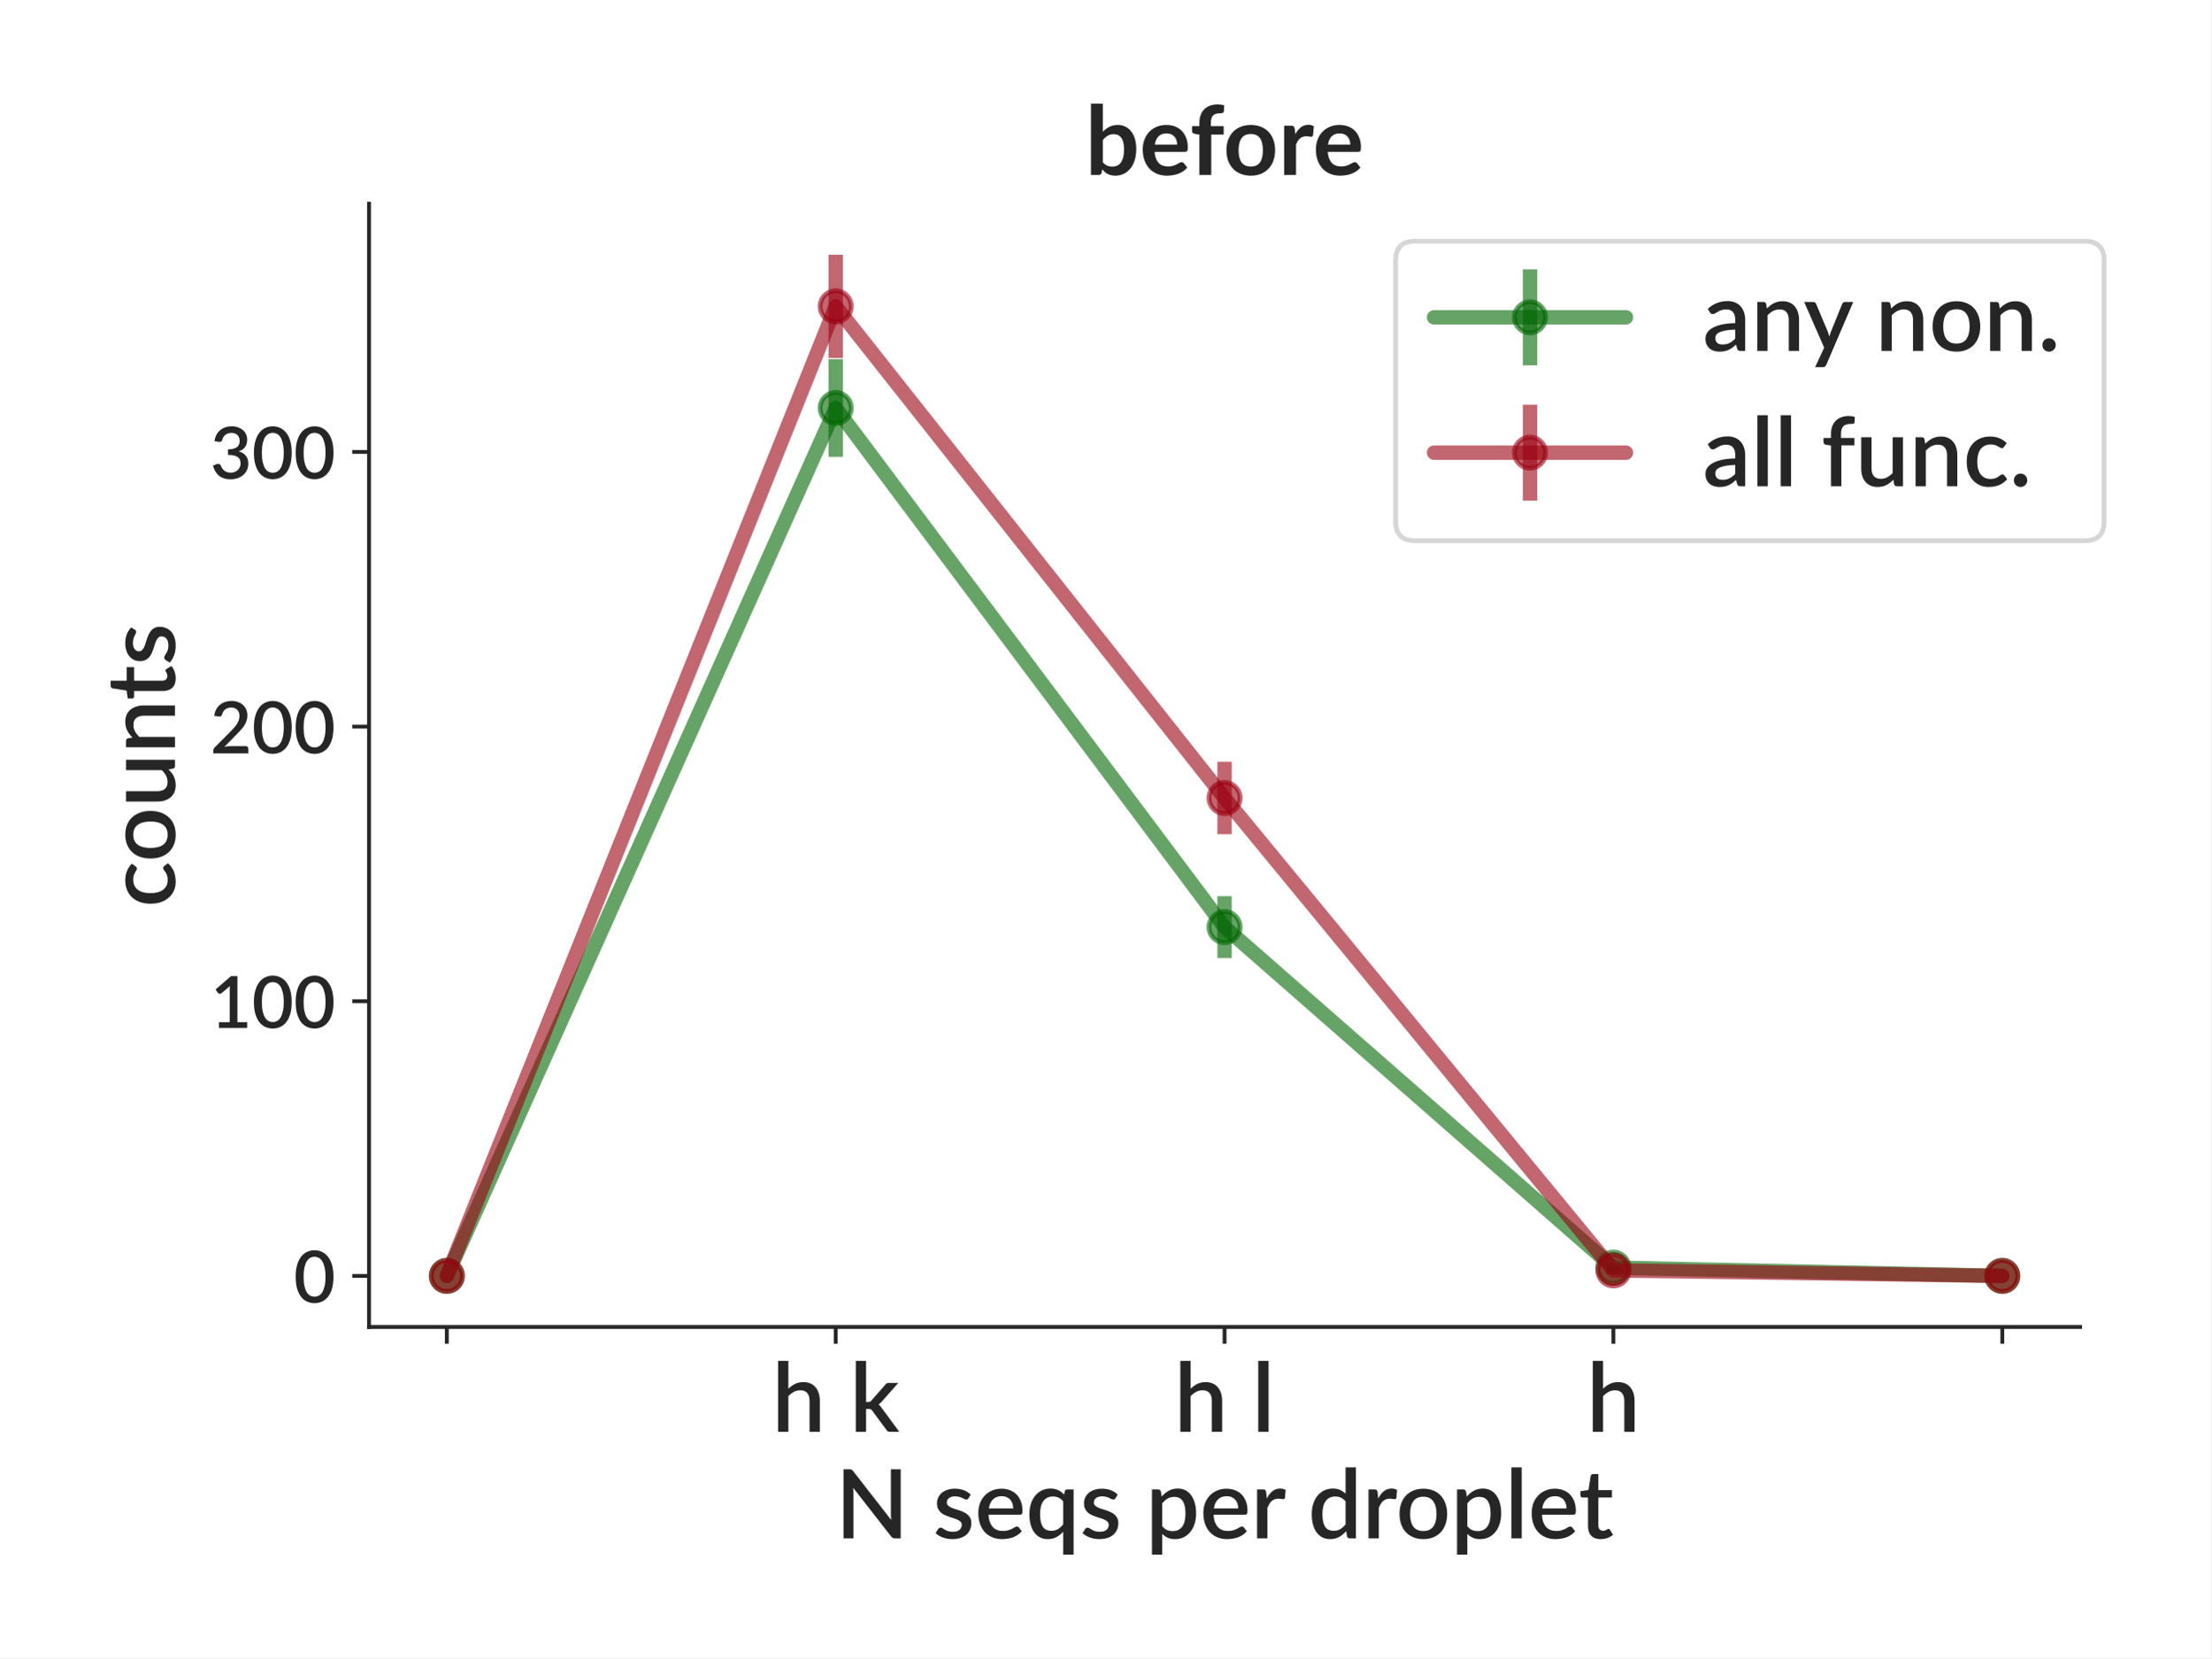
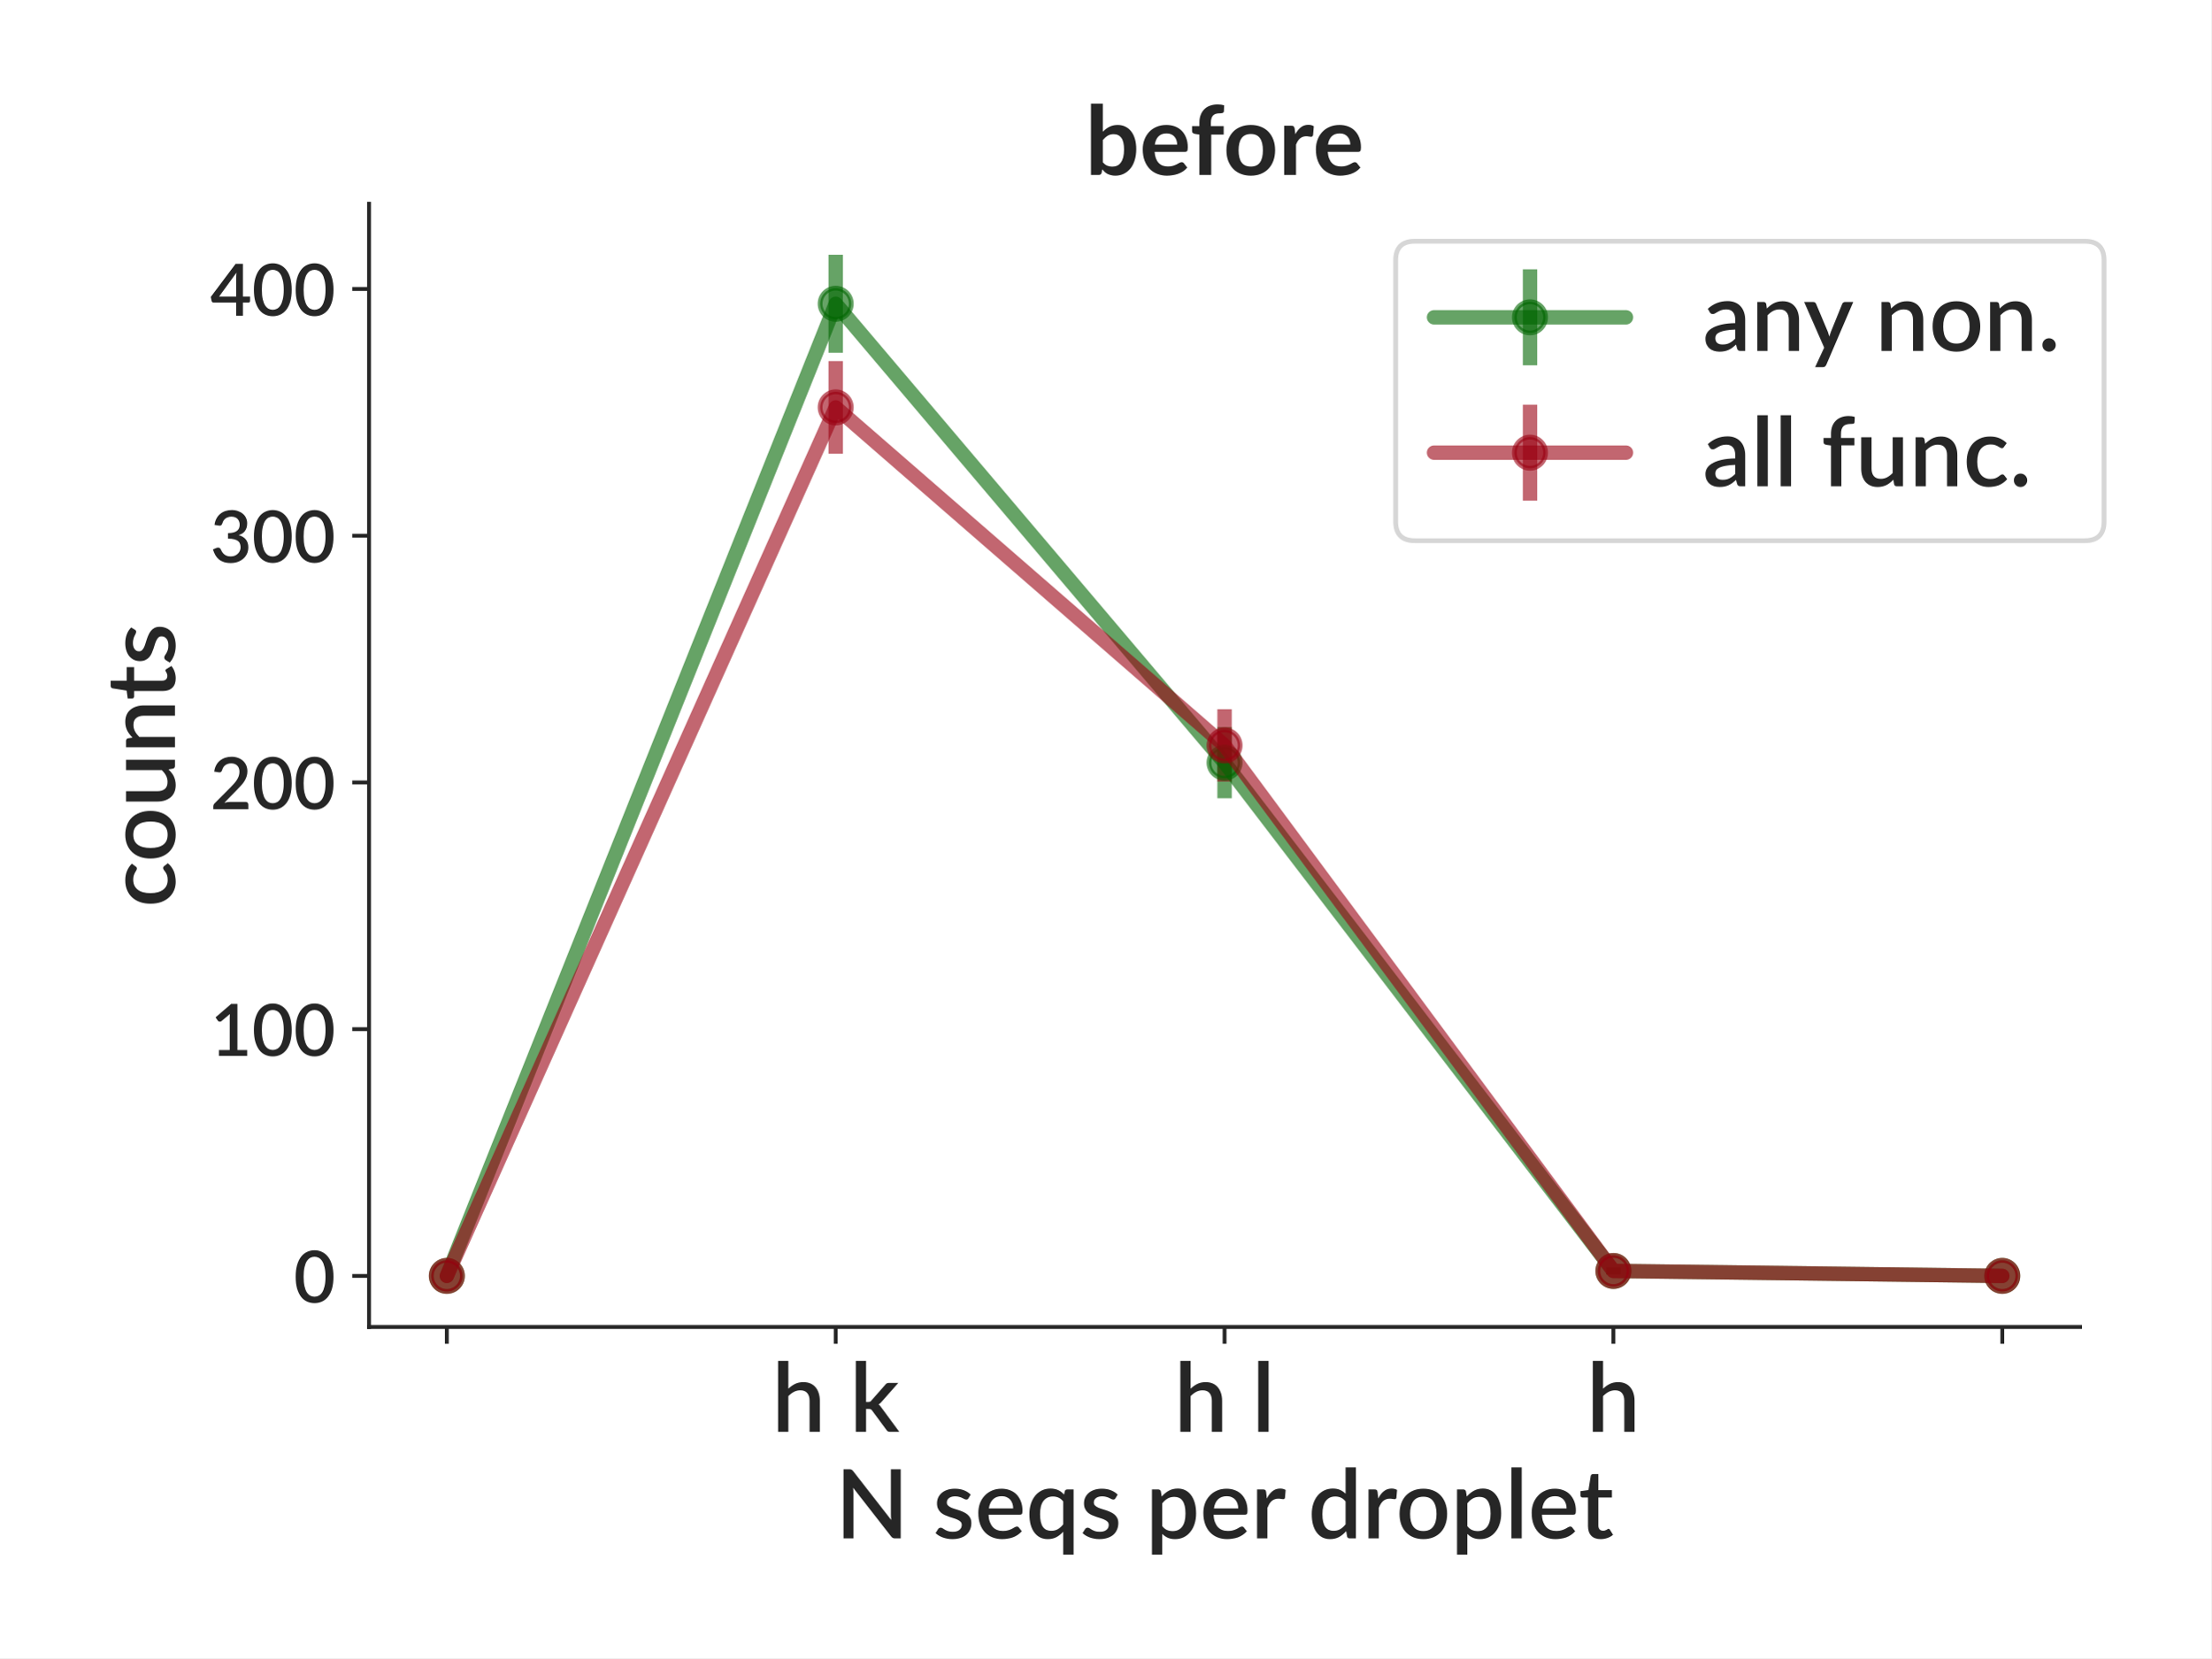
<svg xmlns="http://www.w3.org/2000/svg" xmlns:xlink="http://www.w3.org/1999/xlink" height="345.6pt" version="1.1" viewBox="0 0 460.8 345.6" width="460.8pt">
  <defs>
    <style type="text/css">
*{stroke-linecap:butt;stroke-linejoin:round;}
  </style>
  </defs>
  <g id="figure_1">
    <g id="patch_1">
      <path d="M 0 345.6  L 460.8 345.6  L 460.8 0  L 0 0  z " style="fill:#ffffff;" />
    </g>
    <g id="axes_1">
      <g id="patch_2">
        <path d="M 76.909 276.581  L 433.492 276.581  L 433.492 42.459  L 76.909 42.459  z " style="fill:#ffffff;" />
      </g>
      <g id="matplotlib.axis_1">
        <g id="xtick_1">
          <g id="line2d_1">
            <defs>
-               <path d="M 0 0  L 0 3.5  " id="mb22d1c3b87" style="stroke:#262626;stroke-width:0.8;" />
+               <path d="M 0 0  L 0 3.5  " id="m95fcdef241" style="stroke:#262626;stroke-width:0.8;" />
            </defs>
            <g>
-               <use style="fill:#262626;stroke:#262626;stroke-width:0.8;" x="93.118" xlink:href="#mb22d1c3b87" y="276.581" />
+               <use style="fill:#262626;stroke:#262626;stroke-width:0.8;" x="93.118" xlink:href="#m95fcdef241" y="276.581" />
            </g>
          </g>
        </g>
        <g id="xtick_2">
          <g id="line2d_2">
            <g>
-               <use style="fill:#262626;stroke:#262626;stroke-width:0.8;" x="174.159" xlink:href="#mb22d1c3b87" y="276.581" />
+               <use style="fill:#262626;stroke:#262626;stroke-width:0.8;" x="174.159" xlink:href="#m95fcdef241" y="276.581" />
            </g>
          </g>
          <g id="text_1">
            <text style="fill:#262626;font-family:Lato;font-size:20px;font-style:normal;font-weight:600;text-anchor:middle;" transform="rotate(-0, 174.1592, 298.4406)" x="174.159" y="298.441">h k</text>
          </g>
        </g>
        <g id="xtick_3">
          <g id="line2d_3">
            <g>
-               <use style="fill:#262626;stroke:#262626;stroke-width:0.8;" x="255.201" xlink:href="#mb22d1c3b87" y="276.581" />
+               <use style="fill:#262626;stroke:#262626;stroke-width:0.8;" x="255.201" xlink:href="#m95fcdef241" y="276.581" />
            </g>
          </g>
          <g id="text_2">
            <text style="fill:#262626;font-family:Lato;font-size:20px;font-style:normal;font-weight:600;text-anchor:middle;" transform="rotate(-0, 255.2007, 298.4406)" x="255.201" y="298.441">h l</text>
          </g>
        </g>
        <g id="xtick_4">
          <g id="line2d_4">
            <g>
-               <use style="fill:#262626;stroke:#262626;stroke-width:0.8;" x="336.242" xlink:href="#mb22d1c3b87" y="276.581" />
+               <use style="fill:#262626;stroke:#262626;stroke-width:0.8;" x="336.242" xlink:href="#m95fcdef241" y="276.581" />
            </g>
          </g>
          <g id="text_3">
            <text style="fill:#262626;font-family:Lato;font-size:20px;font-style:normal;font-weight:600;text-anchor:middle;" transform="rotate(-0, 336.2422, 298.4406)" x="336.242" y="298.441">h</text>
          </g>
        </g>
        <g id="xtick_5">
          <g id="line2d_5">
            <g>
-               <use style="fill:#262626;stroke:#262626;stroke-width:0.8;" x="417.284" xlink:href="#mb22d1c3b87" y="276.581" />
+               <use style="fill:#262626;stroke:#262626;stroke-width:0.8;" x="417.284" xlink:href="#m95fcdef241" y="276.581" />
            </g>
          </g>
        </g>
        <g id="text_4">
          <text style="fill:#262626;font-family:Lato;font-size:20px;font-style:normal;font-weight:600;text-anchor:middle;" transform="rotate(-0, 255.2007, 320.65)" x="255.201" y="320.65">N seqs per droplet</text>
        </g>
      </g>
      <g id="matplotlib.axis_2">
        <g id="ytick_1">
          <g id="line2d_6">
            <defs>
-               <path d="M 0 0  L -3.5 0  " id="m05bf13847d" style="stroke:#262626;stroke-width:0.8;" />
+               <path d="M 0 0  L -3.5 0  " id="m45f09284af" style="stroke:#262626;stroke-width:0.8;" />
            </defs>
            <g>
-               <use style="fill:#262626;stroke:#262626;stroke-width:0.8;" x="76.909" xlink:href="#m05bf13847d" y="265.939" />
+               <use style="fill:#262626;stroke:#262626;stroke-width:0.8;" x="76.909" xlink:href="#m45f09284af" y="265.939" />
            </g>
          </g>
          <g id="text_5">
            <text style="fill:#262626;font-family:Lato;font-size:15px;font-style:normal;font-weight:600;text-anchor:end;" transform="rotate(-0, 69.90937, 271.5116)" x="69.909" y="271.512">0</text>
          </g>
        </g>
        <g id="ytick_2">
          <g id="line2d_7">
            <g>
-               <use style="fill:#262626;stroke:#262626;stroke-width:0.8;" x="76.909" xlink:href="#m05bf13847d" y="208.692" />
+               <use style="fill:#262626;stroke:#262626;stroke-width:0.8;" x="76.909" xlink:href="#m45f09284af" y="214.51" />
            </g>
          </g>
          <g id="text_6">
-             <text style="fill:#262626;font-family:Lato;font-size:15px;font-style:normal;font-weight:600;text-anchor:end;" transform="rotate(-0, 69.90937, 214.2645)" x="69.909" y="214.264">100</text>
+             <text style="fill:#262626;font-family:Lato;font-size:15px;font-style:normal;font-weight:600;text-anchor:end;" transform="rotate(-0, 69.90937, 220.0827)" x="69.909" y="220.083">100</text>
          </g>
        </g>
        <g id="ytick_3">
          <g id="line2d_8">
            <g>
-               <use style="fill:#262626;stroke:#262626;stroke-width:0.8;" x="76.909" xlink:href="#m05bf13847d" y="151.445" />
+               <use style="fill:#262626;stroke:#262626;stroke-width:0.8;" x="76.909" xlink:href="#m45f09284af" y="163.082" />
            </g>
          </g>
          <g id="text_7">
-             <text style="fill:#262626;font-family:Lato;font-size:15px;font-style:normal;font-weight:600;text-anchor:end;" transform="rotate(-0, 69.90937, 157.0174)" x="69.909" y="157.017">200</text>
+             <text style="fill:#262626;font-family:Lato;font-size:15px;font-style:normal;font-weight:600;text-anchor:end;" transform="rotate(-0, 69.90937, 168.6539)" x="69.909" y="168.654">200</text>
          </g>
        </g>
        <g id="ytick_4">
          <g id="line2d_9">
            <g>
-               <use style="fill:#262626;stroke:#262626;stroke-width:0.8;" x="76.909" xlink:href="#m05bf13847d" y="94.198" />
+               <use style="fill:#262626;stroke:#262626;stroke-width:0.8;" x="76.909" xlink:href="#m45f09284af" y="111.653" />
            </g>
          </g>
          <g id="text_8">
-             <text style="fill:#262626;font-family:Lato;font-size:15px;font-style:normal;font-weight:600;text-anchor:end;" transform="rotate(-0, 69.90937, 99.77027)" x="69.909" y="99.77">300</text>
-           </g>
-         </g>
-         <g id="text_9">
+             <text style="fill:#262626;font-family:Lato;font-size:15px;font-style:normal;font-weight:600;text-anchor:end;" transform="rotate(-0, 69.90937, 117.225)" x="69.909" y="117.225">300</text>
+           </g>
+         </g>
+         <g id="ytick_5">
+           <g id="line2d_10">
+             <g>
+               <use style="fill:#262626;stroke:#262626;stroke-width:0.8;" x="76.909" xlink:href="#m45f09284af" y="60.224" />
+             </g>
+           </g>
+           <g id="text_9">
+             <text style="fill:#262626;font-family:Lato;font-size:15px;font-style:normal;font-weight:600;text-anchor:end;" transform="rotate(-0, 69.90937, 65.79615)" x="69.909" y="65.796">400</text>
+           </g>
+         </g>
+         <g id="text_10">
          <text style="fill:#262626;font-family:Lato;font-size:20px;font-style:normal;font-weight:600;text-anchor:middle;" transform="rotate(-90, 36.45938, 159.5203)" x="36.459" y="159.52">counts</text>
        </g>
      </g>
      <g id="LineCollection_1">
-         <path clip-path="url(#p9d71547f4c)" d="M 93.118 265.939  L 93.118 265.939  " style="fill:none;stroke:#006600;stroke-opacity:0.6;stroke-width:3;" />
-         <path clip-path="url(#p9d71547f4c)" d="M 174.159 95.215  L 174.159 74.862  " style="fill:none;stroke:#006600;stroke-opacity:0.6;stroke-width:3;" />
-         <path clip-path="url(#p9d71547f4c)" d="M 255.201 199.687  L 255.201 186.784  " style="fill:none;stroke:#006600;stroke-opacity:0.6;stroke-width:3;" />
-         <path clip-path="url(#p9d71547f4c)" d="M 336.242 265.213  L 336.242 263.23  " style="fill:none;stroke:#006600;stroke-opacity:0.6;stroke-width:3;" />
-         <path clip-path="url(#p9d71547f4c)" d="M 417.284 265.939  L 417.284 265.939  " style="fill:none;stroke:#006600;stroke-opacity:0.6;stroke-width:3;" />
+         <path clip-path="url(#p370c54109d)" d="M 93.118 265.939  L 93.118 265.939  " style="fill:none;stroke:#006600;stroke-opacity:0.6;stroke-width:3;" />
+         <path clip-path="url(#p370c54109d)" d="M 174.159 73.518  L 174.159 53.101  " style="fill:none;stroke:#006600;stroke-opacity:0.6;stroke-width:3;" />
+         <path clip-path="url(#p370c54109d)" d="M 255.201 166.384  L 255.201 151.55  " style="fill:none;stroke:#006600;stroke-opacity:0.6;stroke-width:3;" />
+         <path clip-path="url(#p370c54109d)" d="M 336.242 265.638  L 336.242 264.183  " style="fill:none;stroke:#006600;stroke-opacity:0.6;stroke-width:3;" />
+         <path clip-path="url(#p370c54109d)" d="M 417.284 265.939  L 417.284 265.939  " style="fill:none;stroke:#006600;stroke-opacity:0.6;stroke-width:3;" />
      </g>
      <g id="LineCollection_2">
-         <path clip-path="url(#p9d71547f4c)" d="M 93.118 265.939  L 93.118 265.939  " style="fill:none;stroke:#990012;stroke-opacity:0.6;stroke-width:3;" />
-         <path clip-path="url(#p9d71547f4c)" d="M 174.159 74.613  L 174.159 53.101  " style="fill:none;stroke:#990012;stroke-opacity:0.6;stroke-width:3;" />
-         <path clip-path="url(#p9d71547f4c)" d="M 255.201 173.881  L 255.201 158.778  " style="fill:none;stroke:#990012;stroke-opacity:0.6;stroke-width:3;" />
-         <path clip-path="url(#p9d71547f4c)" d="M 336.242 265.604  L 336.242 263.985  " style="fill:none;stroke:#990012;stroke-opacity:0.6;stroke-width:3;" />
-         <path clip-path="url(#p9d71547f4c)" d="M 417.284 265.939  L 417.284 265.939  " style="fill:none;stroke:#990012;stroke-opacity:0.6;stroke-width:3;" />
-       </g>
-       <g id="line2d_10">
-         <path clip-path="url(#p9d71547f4c)" d="M 93.118 265.939  L 174.159 85.038  L 255.201 193.236  L 336.242 264.222  L 417.284 265.939  " style="fill:none;stroke:#006600;stroke-linecap:round;stroke-opacity:0.6;stroke-width:3;" />
+         <path clip-path="url(#p370c54109d)" d="M 93.118 265.939  L 93.118 265.939  " style="fill:none;stroke:#990012;stroke-opacity:0.6;stroke-width:3;" />
+         <path clip-path="url(#p370c54109d)" d="M 174.159 94.559  L 174.159 75.261  " style="fill:none;stroke:#990012;stroke-opacity:0.6;stroke-width:3;" />
+         <path clip-path="url(#p370c54109d)" d="M 255.201 162.908  L 255.201 147.826  " style="fill:none;stroke:#990012;stroke-opacity:0.6;stroke-width:3;" />
+         <path clip-path="url(#p370c54109d)" d="M 336.242 265.638  L 336.242 264.183  " style="fill:none;stroke:#990012;stroke-opacity:0.6;stroke-width:3;" />
+         <path clip-path="url(#p370c54109d)" d="M 417.284 265.939  L 417.284 265.939  " style="fill:none;stroke:#990012;stroke-opacity:0.6;stroke-width:3;" />
+       </g>
+       <g id="line2d_11">
+         <path clip-path="url(#p370c54109d)" d="M 93.118 265.939  L 174.159 63.31  L 255.201 158.967  L 336.242 264.911  L 417.284 265.939  " style="fill:none;stroke:#006600;stroke-linecap:round;stroke-opacity:0.6;stroke-width:3;" />
        <defs>
-           <path d="M 0 3.25  C 0.862 3.25 1.689 2.908 2.298 2.298  C 2.908 1.689 3.25 0.862 3.25 0  C 3.25 -0.862 2.908 -1.689 2.298 -2.298  C 1.689 -2.908 0.862 -3.25 0 -3.25  C -0.862 -3.25 -1.689 -2.908 -2.298 -2.298  C -2.908 -1.689 -3.25 -0.862 -3.25 0  C -3.25 0.862 -2.908 1.689 -2.298 2.298  C -1.689 2.908 -0.862 3.25 0 3.25  z " id="m59baa4d837" style="stroke:#006600;stroke-opacity:0.6;" />
+           <path d="M 0 3.25  C 0.862 3.25 1.689 2.908 2.298 2.298  C 2.908 1.689 3.25 0.862 3.25 0  C 3.25 -0.862 2.908 -1.689 2.298 -2.298  C 1.689 -2.908 0.862 -3.25 0 -3.25  C -0.862 -3.25 -1.689 -2.908 -2.298 -2.298  C -2.908 -1.689 -3.25 -0.862 -3.25 0  C -3.25 0.862 -2.908 1.689 -2.298 2.298  C -1.689 2.908 -0.862 3.25 0 3.25  z " id="me62b5a9766" style="stroke:#006600;stroke-opacity:0.6;" />
        </defs>
-         <g clip-path="url(#p9d71547f4c)">
-           <use style="fill:#006600;fill-opacity:0.6;stroke:#006600;stroke-opacity:0.6;" x="93.118" xlink:href="#m59baa4d837" y="265.939" />
-           <use style="fill:#006600;fill-opacity:0.6;stroke:#006600;stroke-opacity:0.6;" x="174.159" xlink:href="#m59baa4d837" y="85.038" />
-           <use style="fill:#006600;fill-opacity:0.6;stroke:#006600;stroke-opacity:0.6;" x="255.201" xlink:href="#m59baa4d837" y="193.236" />
-           <use style="fill:#006600;fill-opacity:0.6;stroke:#006600;stroke-opacity:0.6;" x="336.242" xlink:href="#m59baa4d837" y="264.222" />
-           <use style="fill:#006600;fill-opacity:0.6;stroke:#006600;stroke-opacity:0.6;" x="417.284" xlink:href="#m59baa4d837" y="265.939" />
-         </g>
-       </g>
-       <g id="line2d_11">
-         <path clip-path="url(#p9d71547f4c)" d="M 93.118 265.939  L 174.159 63.857  L 255.201 166.329  L 336.242 264.794  L 417.284 265.939  " style="fill:none;stroke:#990012;stroke-linecap:round;stroke-opacity:0.6;stroke-width:3;" />
+         <g clip-path="url(#p370c54109d)">
+           <use style="fill:#006600;fill-opacity:0.6;stroke:#006600;stroke-opacity:0.6;" x="93.118" xlink:href="#me62b5a9766" y="265.939" />
+           <use style="fill:#006600;fill-opacity:0.6;stroke:#006600;stroke-opacity:0.6;" x="174.159" xlink:href="#me62b5a9766" y="63.31" />
+           <use style="fill:#006600;fill-opacity:0.6;stroke:#006600;stroke-opacity:0.6;" x="255.201" xlink:href="#me62b5a9766" y="158.967" />
+           <use style="fill:#006600;fill-opacity:0.6;stroke:#006600;stroke-opacity:0.6;" x="336.242" xlink:href="#me62b5a9766" y="264.911" />
+           <use style="fill:#006600;fill-opacity:0.6;stroke:#006600;stroke-opacity:0.6;" x="417.284" xlink:href="#me62b5a9766" y="265.939" />
+         </g>
+       </g>
+       <g id="line2d_12">
+         <path clip-path="url(#p370c54109d)" d="M 93.118 265.939  L 174.159 84.91  L 255.201 155.367  L 336.242 264.911  L 417.284 265.939  " style="fill:none;stroke:#990012;stroke-linecap:round;stroke-opacity:0.6;stroke-width:3;" />
        <defs>
-           <path d="M 0 3.25  C 0.862 3.25 1.689 2.908 2.298 2.298  C 2.908 1.689 3.25 0.862 3.25 0  C 3.25 -0.862 2.908 -1.689 2.298 -2.298  C 1.689 -2.908 0.862 -3.25 0 -3.25  C -0.862 -3.25 -1.689 -2.908 -2.298 -2.298  C -2.908 -1.689 -3.25 -0.862 -3.25 0  C -3.25 0.862 -2.908 1.689 -2.298 2.298  C -1.689 2.908 -0.862 3.25 0 3.25  z " id="m033d1be9df" style="stroke:#990012;stroke-opacity:0.6;" />
+           <path d="M 0 3.25  C 0.862 3.25 1.689 2.908 2.298 2.298  C 2.908 1.689 3.25 0.862 3.25 0  C 3.25 -0.862 2.908 -1.689 2.298 -2.298  C 1.689 -2.908 0.862 -3.25 0 -3.25  C -0.862 -3.25 -1.689 -2.908 -2.298 -2.298  C -2.908 -1.689 -3.25 -0.862 -3.25 0  C -3.25 0.862 -2.908 1.689 -2.298 2.298  C -1.689 2.908 -0.862 3.25 0 3.25  z " id="m2770ca3967" style="stroke:#990012;stroke-opacity:0.6;" />
        </defs>
-         <g clip-path="url(#p9d71547f4c)">
-           <use style="fill:#990012;fill-opacity:0.6;stroke:#990012;stroke-opacity:0.6;" x="93.118" xlink:href="#m033d1be9df" y="265.939" />
-           <use style="fill:#990012;fill-opacity:0.6;stroke:#990012;stroke-opacity:0.6;" x="174.159" xlink:href="#m033d1be9df" y="63.857" />
-           <use style="fill:#990012;fill-opacity:0.6;stroke:#990012;stroke-opacity:0.6;" x="255.201" xlink:href="#m033d1be9df" y="166.329" />
-           <use style="fill:#990012;fill-opacity:0.6;stroke:#990012;stroke-opacity:0.6;" x="336.242" xlink:href="#m033d1be9df" y="264.794" />
-           <use style="fill:#990012;fill-opacity:0.6;stroke:#990012;stroke-opacity:0.6;" x="417.284" xlink:href="#m033d1be9df" y="265.939" />
+         <g clip-path="url(#p370c54109d)">
+           <use style="fill:#990012;fill-opacity:0.6;stroke:#990012;stroke-opacity:0.6;" x="93.118" xlink:href="#m2770ca3967" y="265.939" />
+           <use style="fill:#990012;fill-opacity:0.6;stroke:#990012;stroke-opacity:0.6;" x="174.159" xlink:href="#m2770ca3967" y="84.91" />
+           <use style="fill:#990012;fill-opacity:0.6;stroke:#990012;stroke-opacity:0.6;" x="255.201" xlink:href="#m2770ca3967" y="155.367" />
+           <use style="fill:#990012;fill-opacity:0.6;stroke:#990012;stroke-opacity:0.6;" x="336.242" xlink:href="#m2770ca3967" y="264.911" />
+           <use style="fill:#990012;fill-opacity:0.6;stroke:#990012;stroke-opacity:0.6;" x="417.284" xlink:href="#m2770ca3967" y="265.939" />
        </g>
      </g>
      <g id="patch_3">
        <path d="M 76.909 276.581  L 76.909 42.459  " style="fill:none;stroke:#262626;stroke-linecap:square;stroke-linejoin:miter;stroke-width:0.8;" />
      </g>
      <g id="patch_4">
        <path d="M 76.909 276.581  L 433.492 276.581  " style="fill:none;stroke:#262626;stroke-linecap:square;stroke-linejoin:miter;stroke-width:0.8;" />
      </g>
-       <g id="text_10">
+       <g id="text_11">
        <text style="fill:#262626;font-family:Lato;font-size:20px;font-style:normal;font-weight:bold;text-anchor:middle;" transform="rotate(-0, 255.2007, 36.45938)" x="255.201" y="36.459">before</text>
      </g>
      <g id="legend_1">
        <g id="patch_5">
          <path d="M 294.859 112.696  L 434.493 112.696  Q 438.493 112.696 438.493 108.696  L 438.493 54.277  Q 438.493 50.277 434.493 50.277  L 294.859 50.277  Q 290.859 50.277 290.859 54.277  L 290.859 108.696  Q 290.859 112.696 294.859 112.696  z " style="fill:#ffffff;opacity:0.8;stroke:#cccccc;stroke-linejoin:miter;" />
        </g>
        <g id="LineCollection_3">
          <path d="M 318.859 76.137  L 318.859 56.137  " style="fill:none;stroke:#006600;stroke-opacity:0.6;stroke-width:3;" />
        </g>
-         <g id="line2d_12">
+         <g id="line2d_13">
          <path d="M 298.859 66.137  L 338.859 66.137  " style="fill:none;stroke:#006600;stroke-linecap:round;stroke-opacity:0.6;stroke-width:3;" />
        </g>
-         <g id="line2d_13">
+         <g id="line2d_14">
          <g>
-             <use style="fill:#006600;fill-opacity:0.6;stroke:#006600;stroke-opacity:0.6;" x="318.859" xlink:href="#m59baa4d837" y="66.137" />
-           </g>
-         </g>
-         <g id="text_11">
+             <use style="fill:#006600;fill-opacity:0.6;stroke:#006600;stroke-opacity:0.6;" x="318.859" xlink:href="#me62b5a9766" y="66.137" />
+           </g>
+         </g>
+         <g id="text_12">
          <text style="fill:#262626;font-family:Lato;font-size:20px;font-style:normal;font-weight:600;text-anchor:start;" transform="rotate(-0, 354.859, 73.13656)" x="354.859" y="73.137">any non.</text>
        </g>
        <g id="LineCollection_4">
          <path d="M 318.859 104.346  L 318.859 84.346  " style="fill:none;stroke:#990012;stroke-opacity:0.6;stroke-width:3;" />
        </g>
-         <g id="line2d_14">
+         <g id="line2d_15">
          <path d="M 298.859 94.346  L 338.859 94.346  " style="fill:none;stroke:#990012;stroke-linecap:round;stroke-opacity:0.6;stroke-width:3;" />
        </g>
-         <g id="line2d_15">
+         <g id="line2d_16">
          <g>
-             <use style="fill:#990012;fill-opacity:0.6;stroke:#990012;stroke-opacity:0.6;" x="318.859" xlink:href="#m033d1be9df" y="94.346" />
-           </g>
-         </g>
-         <g id="text_12">
+             <use style="fill:#990012;fill-opacity:0.6;stroke:#990012;stroke-opacity:0.6;" x="318.859" xlink:href="#m2770ca3967" y="94.346" />
+           </g>
+         </g>
+         <g id="text_13">
          <text style="fill:#262626;font-family:Lato;font-size:20px;font-style:normal;font-weight:600;text-anchor:start;" transform="rotate(-0, 354.859, 101.3459)" x="354.859" y="101.346">all func.</text>
        </g>
      </g>
    </g>
  </g>
  <defs>
-     <clipPath id="p9d71547f4c">
+     <clipPath id="p370c54109d">
      <rect height="234.122" width="356.583" x="76.909" y="42.459" />
    </clipPath>
  </defs>
</svg>
